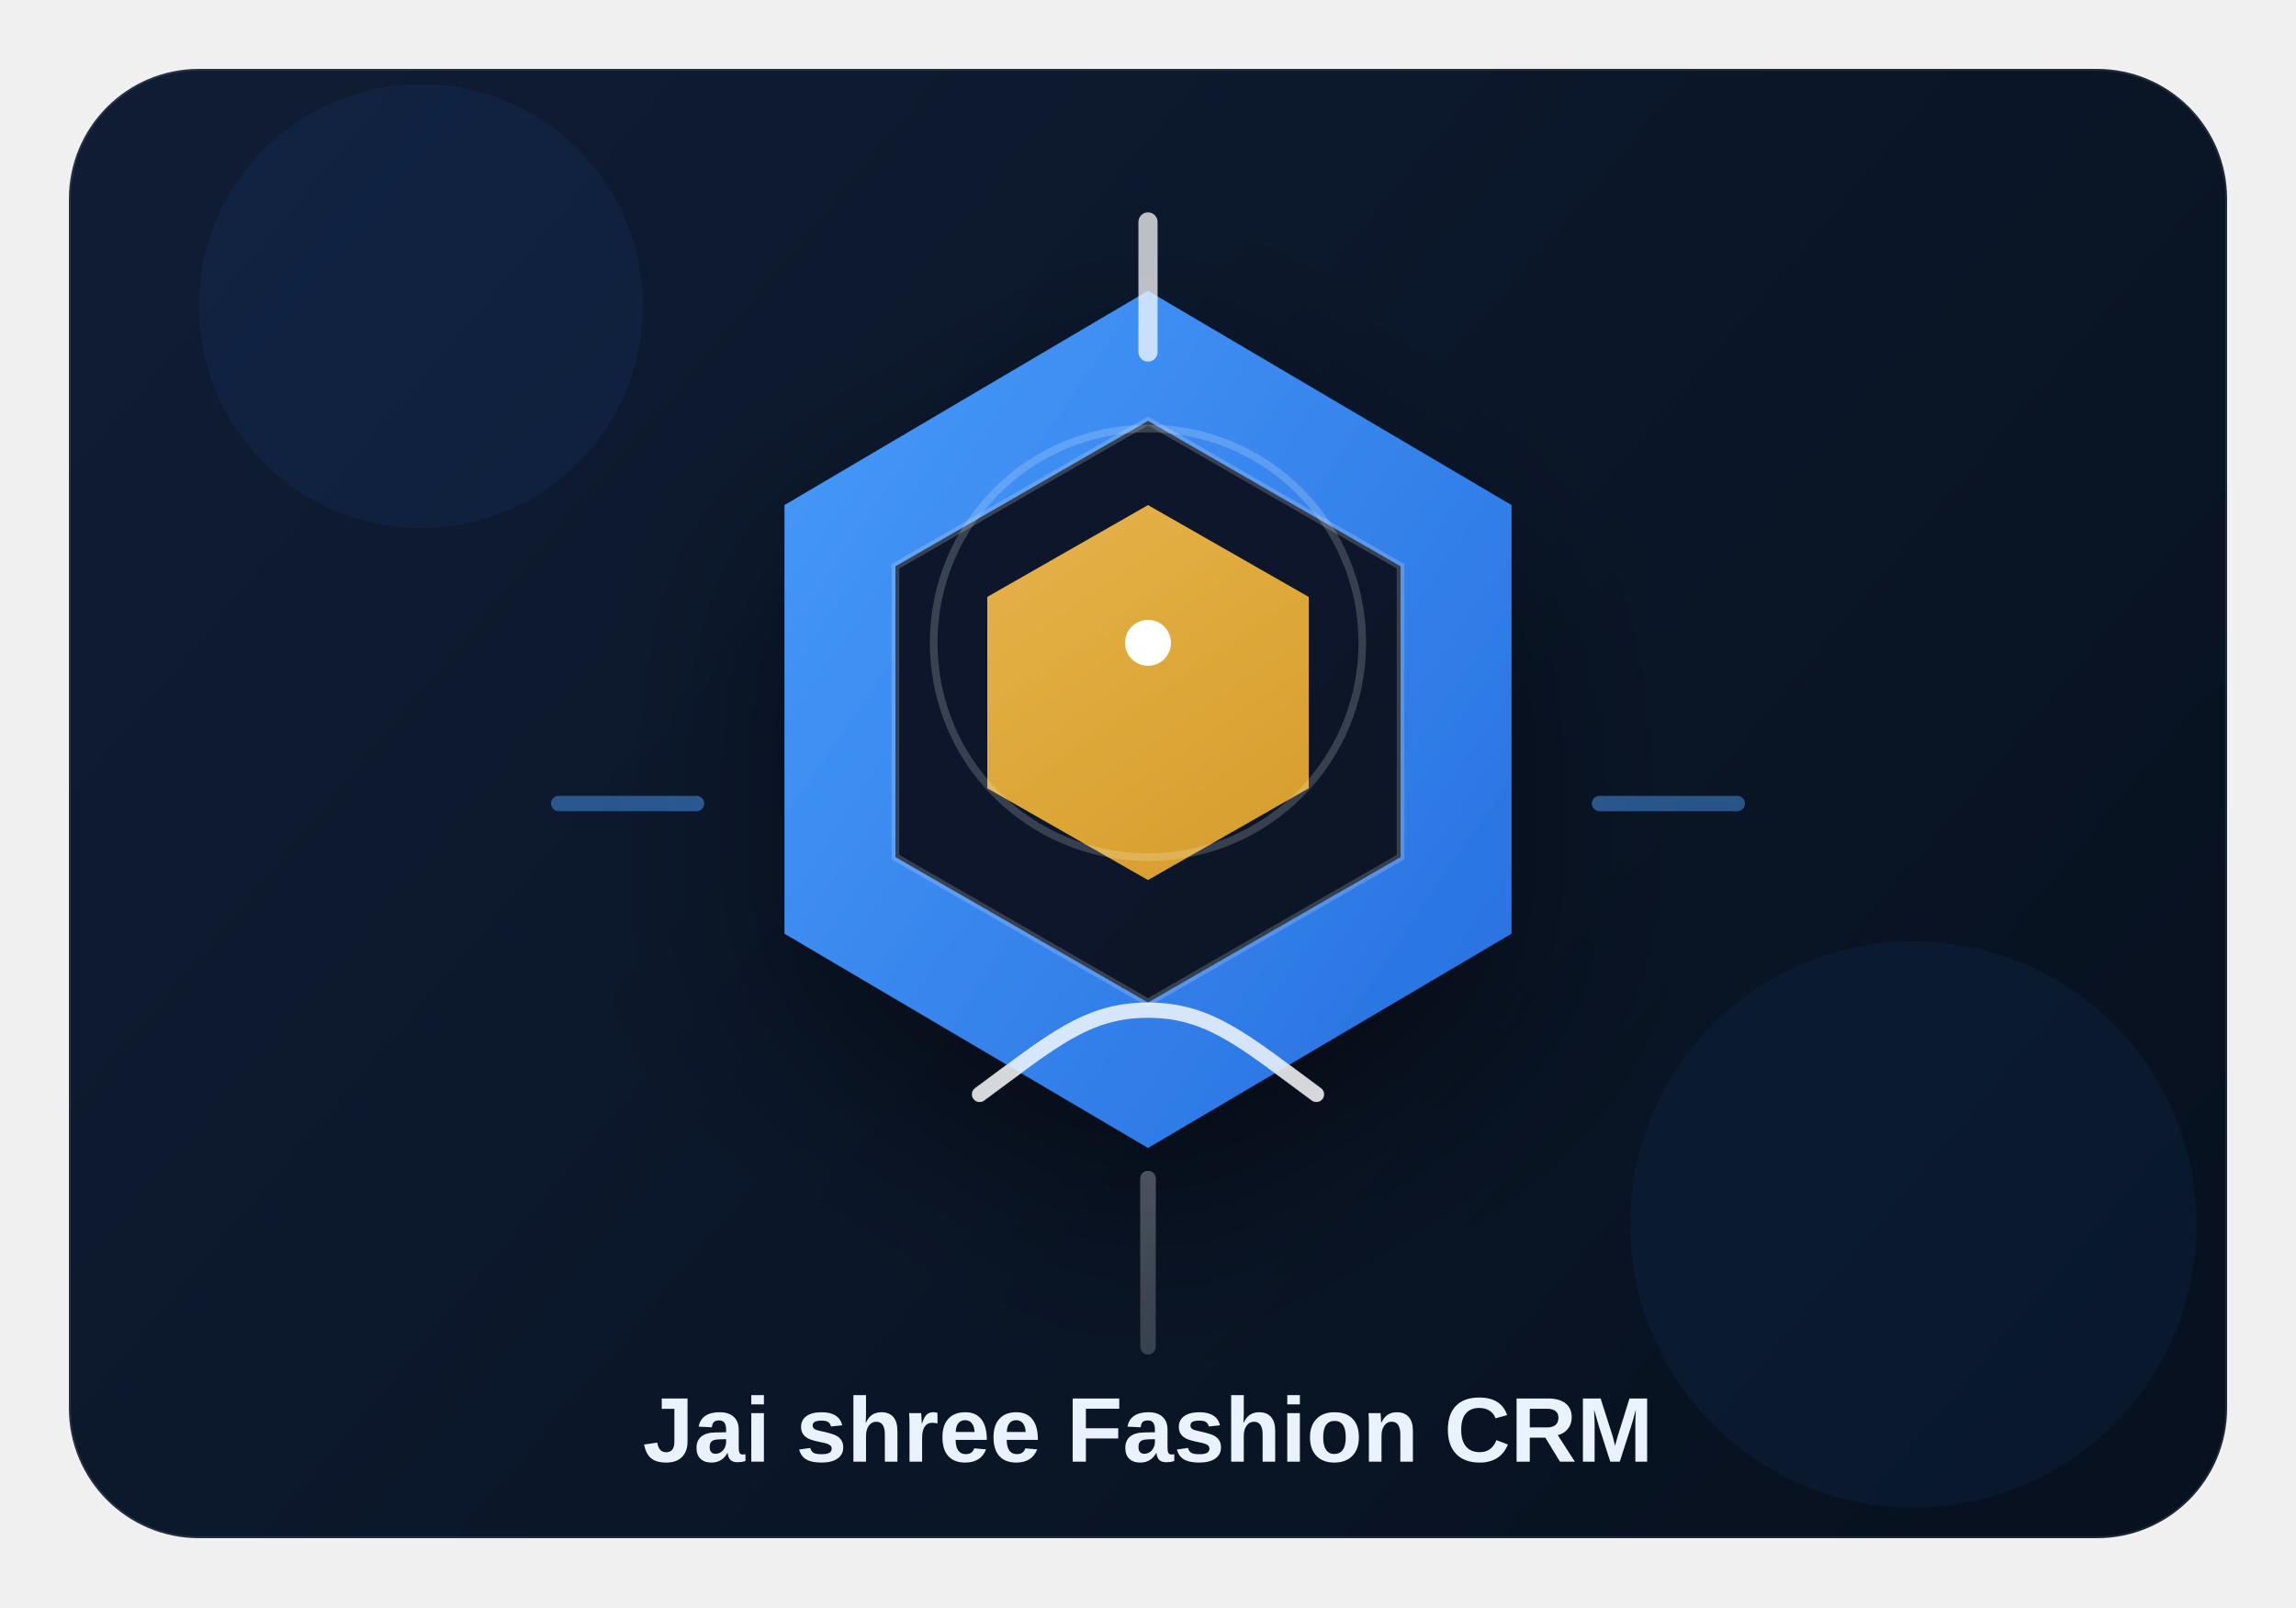
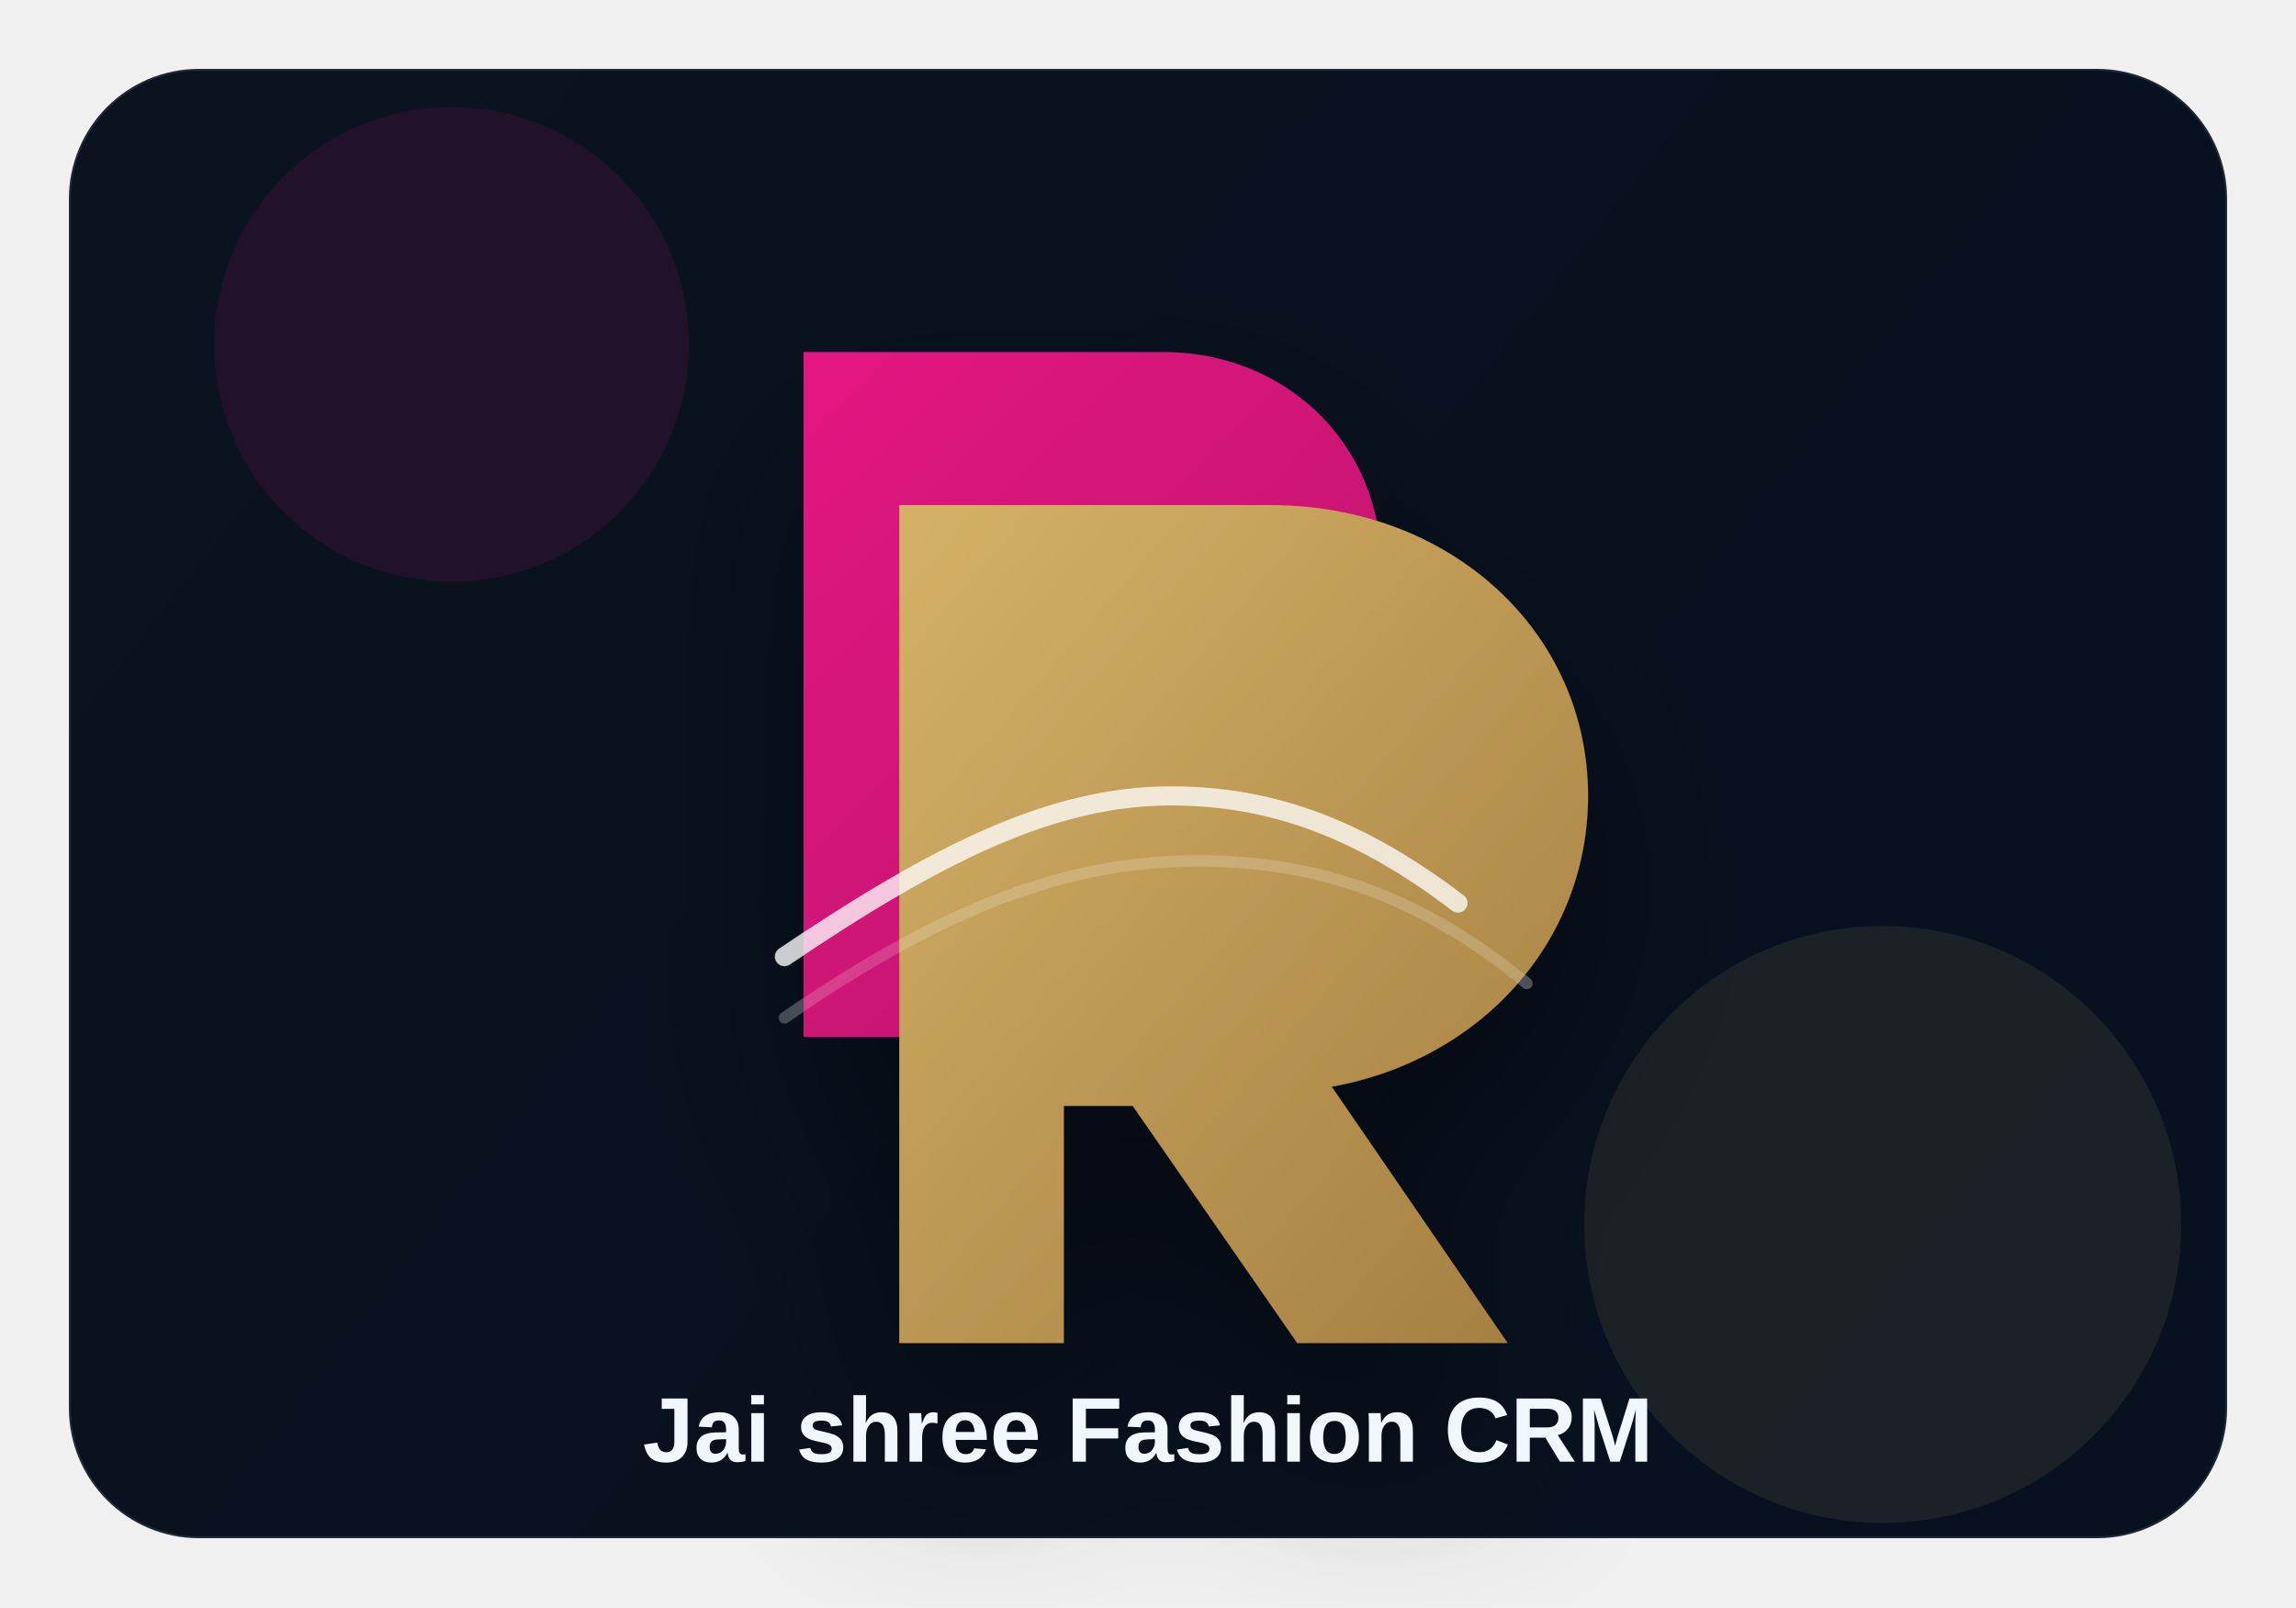
<svg xmlns="http://www.w3.org/2000/svg" width="600" height="420" viewBox="0 0 600 420" fill="none">
  <defs>
-     <linearGradient id="bg" x1="72" y1="18" x2="528" y2="402" gradientUnits="userSpaceOnUse">
-       <stop stop-color="#0F1C33" />
+     <linearGradient id="bg" x1="54" y1="18" x2="546" y2="402" gradientUnits="userSpaceOnUse">
+       <stop stop-color="#0B1220" />
      <stop offset="1" stop-color="#07111F" />
    </linearGradient>
-     <linearGradient id="blue" x1="132" y1="92" x2="470" y2="322" gradientUnits="userSpaceOnUse">
-       <stop stop-color="#4EA2FF" />
-       <stop offset="1" stop-color="#1D64D8" />
+     <linearGradient id="pink" x1="166" y1="84" x2="360" y2="280" gradientUnits="userSpaceOnUse">
+       <stop stop-color="#EA1885" />
+       <stop offset="1" stop-color="#B81268" />
    </linearGradient>
-     <linearGradient id="gold" x1="250" y1="72" x2="382" y2="264" gradientUnits="userSpaceOnUse">
-       <stop stop-color="#F7C45A" />
-       <stop offset="1" stop-color="#D99A1C" />
+     <linearGradient id="gold" x1="202" y1="148" x2="414" y2="330" gradientUnits="userSpaceOnUse">
+       <stop stop-color="#D8B469" />
+       <stop offset="1" stop-color="#A68042" />
    </linearGradient>
    <filter id="shadow" x="0" y="0" width="600" height="420" filterUnits="userSpaceOnUse" color-interpolation-filters="sRGB">
-       <feDropShadow dx="0" dy="22" stdDeviation="24" flood-color="#000000" flood-opacity="0.42" />
+       <feDropShadow dx="0" dy="24" stdDeviation="25" flood-color="#000000" flood-opacity="0.42" />
    </filter>
  </defs>
  <rect x="18" y="18" width="564" height="384" rx="34" fill="url(#bg)" stroke="rgba(255,255,255,0.10)" />
-   <g opacity="0.55">
-     <circle cx="110" cy="80" r="58" fill="#2D7FF9" fill-opacity="0.14" />
-     <circle cx="500" cy="320" r="74" fill="#2D7FF9" fill-opacity="0.11" />
+   <circle cx="118" cy="90" r="62" fill="#EA1885" fill-opacity="0.10" />
+   <circle cx="492" cy="320" r="78" fill="#D8B469" fill-opacity="0.10" />
+   <g filter="url(#shadow)">
+     <path d="M252 92H304C336 92 361 116 361 148C361 175 342 195 317 200L366 271H314L270 205H252V271H210V92H252Z" fill="url(#pink)" />
+     <path d="M332 132C379 132 415 165 415 208C415 246 387 277 348 284L394 351H339L296 289H278V351H235V132H332Z" fill="url(#gold)" />
+     <path d="M205 250C245 223 275 208 306 208C333 208 356 217 381 236" stroke="rgba(255,255,255,0.76)" stroke-width="5" stroke-linecap="round" />
+     <path d="M205 266C247 237 279 225 313 225C344 225 371 234 399 257" stroke="rgba(255,255,255,0.18)" stroke-width="3" stroke-linecap="round" />
  </g>
-   <g filter="url(#shadow)">
-     <path d="M300 76L395 132V244L300 300L205 244V132L300 76Z" fill="url(#blue)" />
-     <path d="M300 110L366 148V224L300 262L234 224V148L300 110Z" fill="url(#bg)" stroke="rgba(255,255,255,0.18)" stroke-width="2" />
-     <path d="M300 132L342 156V206L300 230L258 206V156L300 132Z" fill="url(#gold)" opacity="0.95" />
-     <path d="M300 58L300 92" stroke="rgba(255,255,255,0.72)" stroke-width="5" stroke-linecap="round" />
-     <path d="M300 308L300 352" stroke="rgba(255,255,255,0.18)" stroke-width="4" stroke-linecap="round" />
-     <path d="M182 210L146 210" stroke="rgba(78,162,255,0.45)" stroke-width="4" stroke-linecap="round" />
-     <path d="M454 210L418 210" stroke="rgba(78,162,255,0.45)" stroke-width="4" stroke-linecap="round" />
-     <path d="M300 112C331 112 356 137 356 168C356 199 331 224 300 224C269 224 244 199 244 168C244 137 269 112 300 112Z" stroke="rgba(255,255,255,0.18)" stroke-width="2" />
-     <circle cx="300" cy="168" r="6" fill="#ffffff" />
-     <path d="M256 286C275 272 284 264 300 264C316 264 325 272 344 286" stroke="rgba(255,255,255,0.8)" stroke-width="4" stroke-linecap="round" />
-   </g>
-   <text x="300" y="382" text-anchor="middle" fill="#EAF2FF" font-family="Arial, sans-serif" font-size="24" font-weight="700">Jai shree Fashion CRM</text>
+   <text x="300" y="382" text-anchor="middle" fill="#F1F7FF" font-family="Arial, sans-serif" font-size="24" font-weight="700">Jai shree Fashion CRM</text>
</svg>
